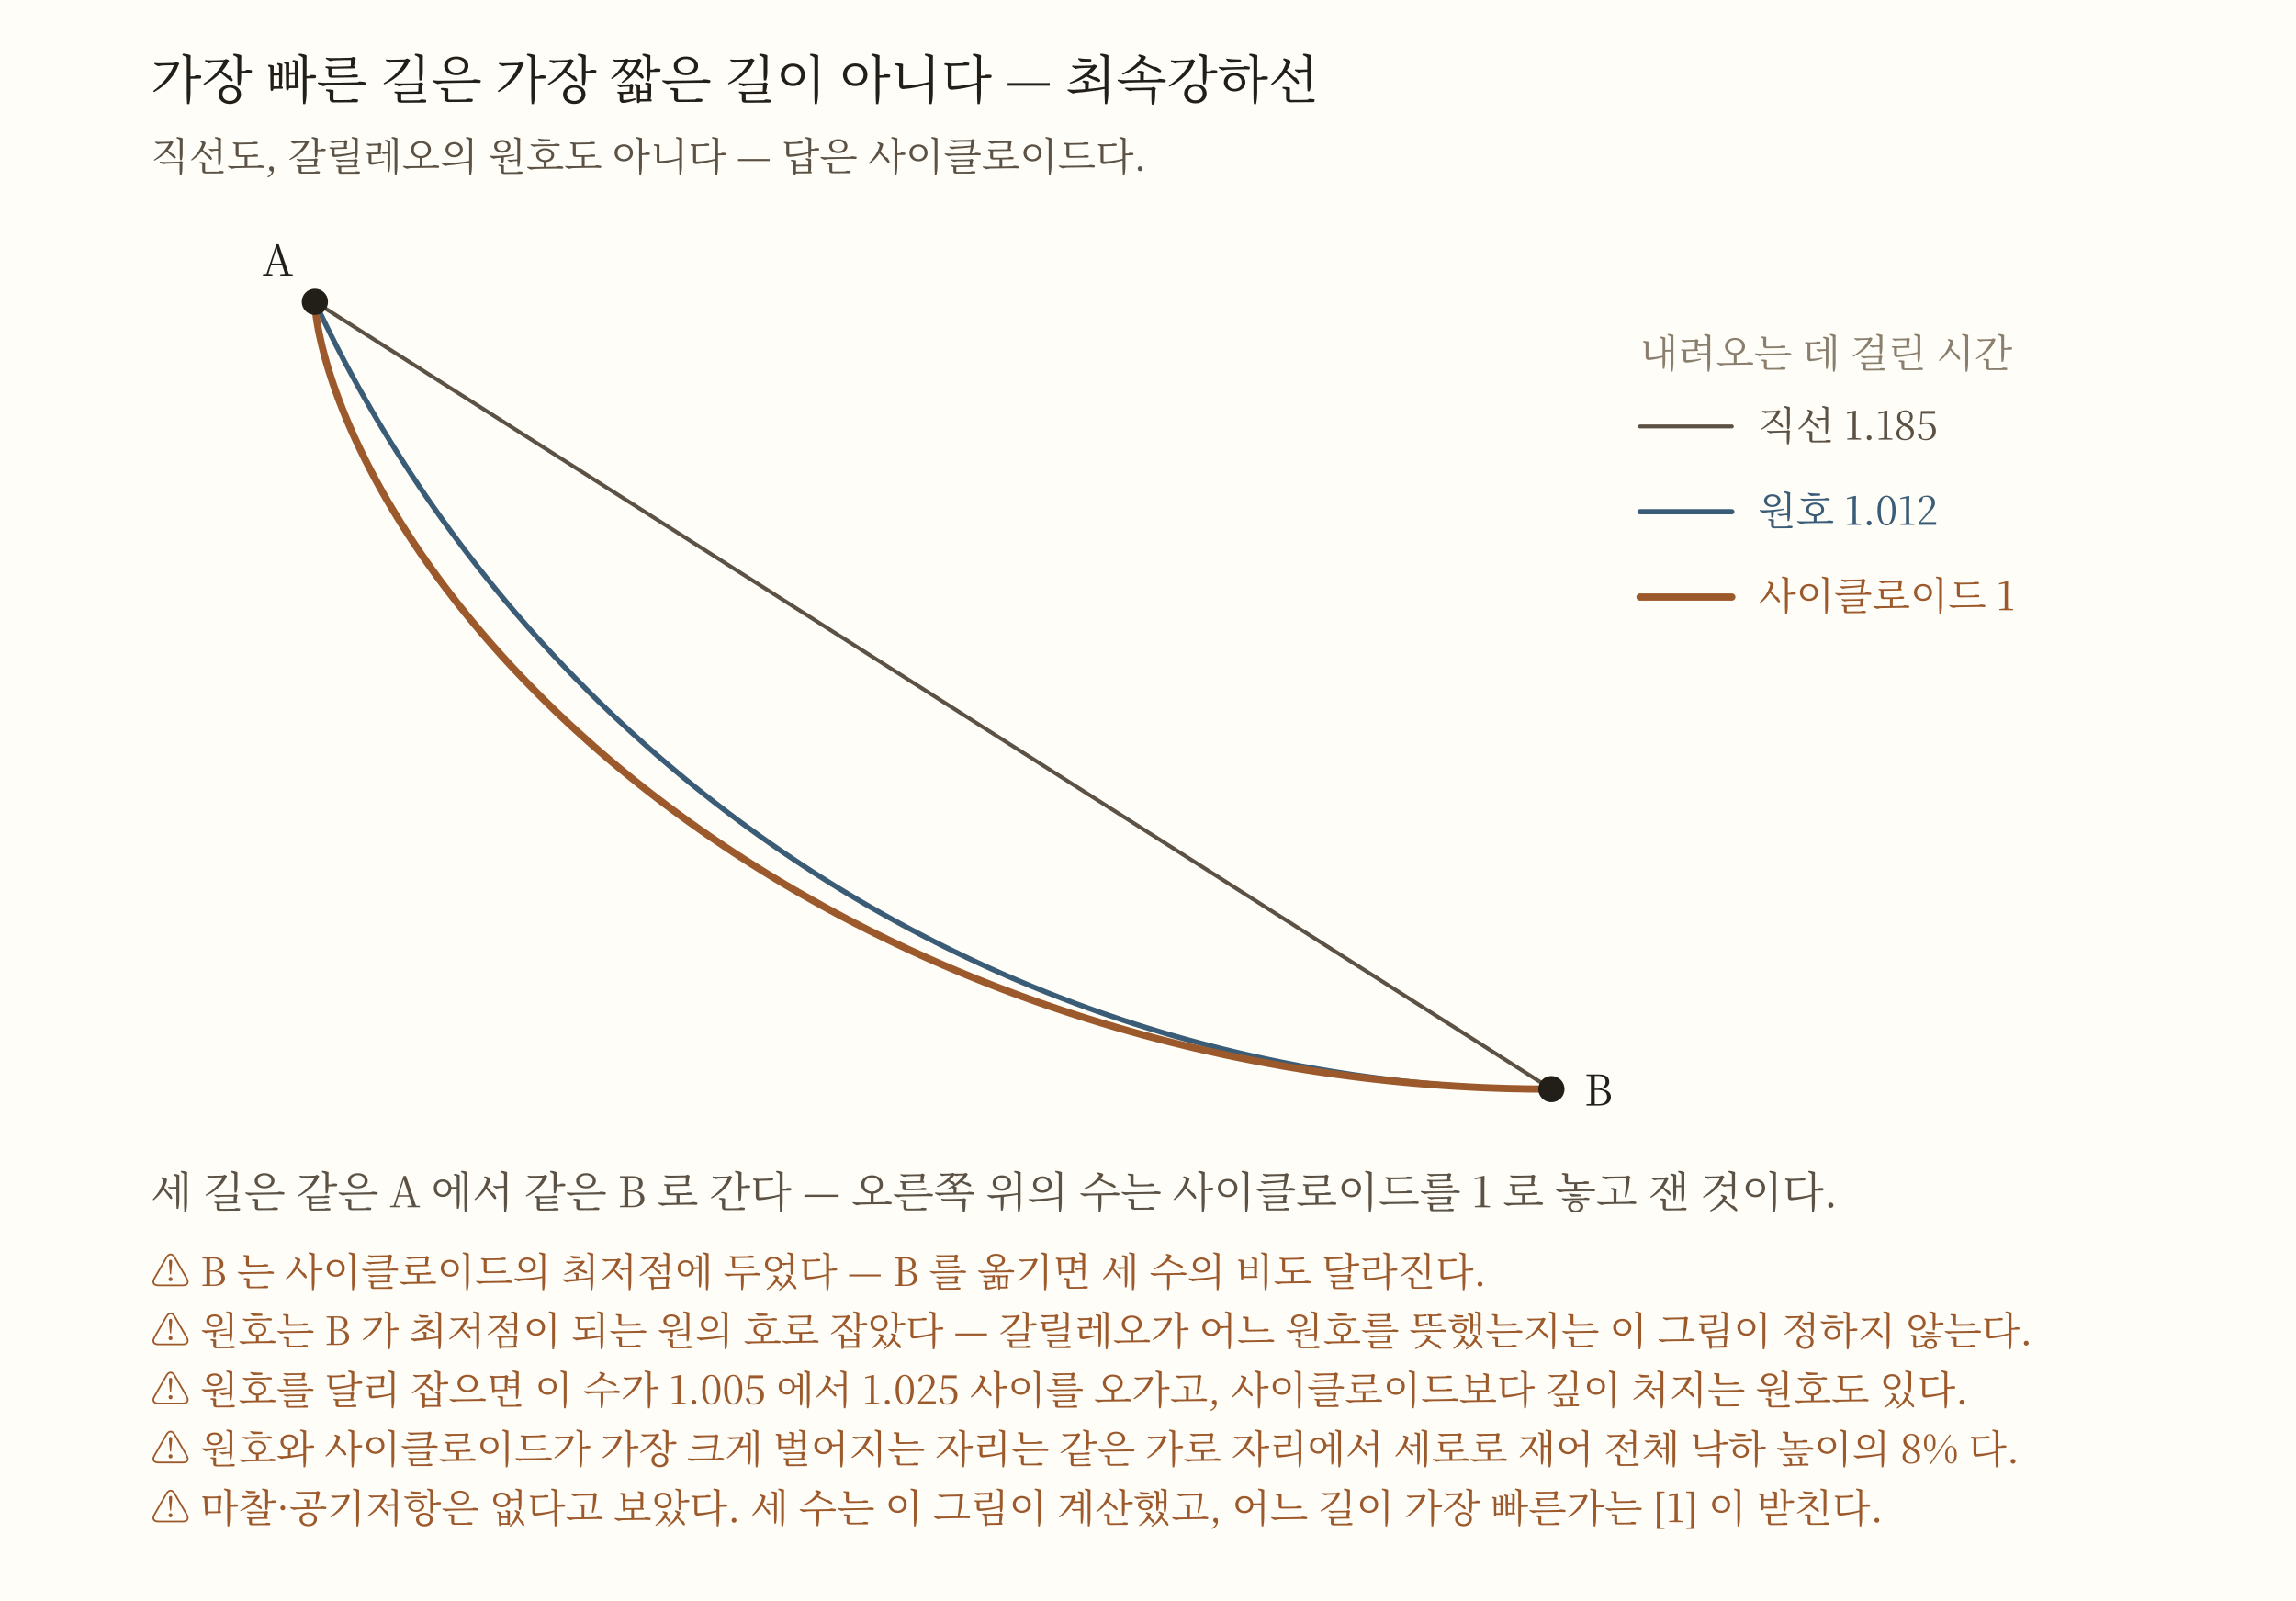
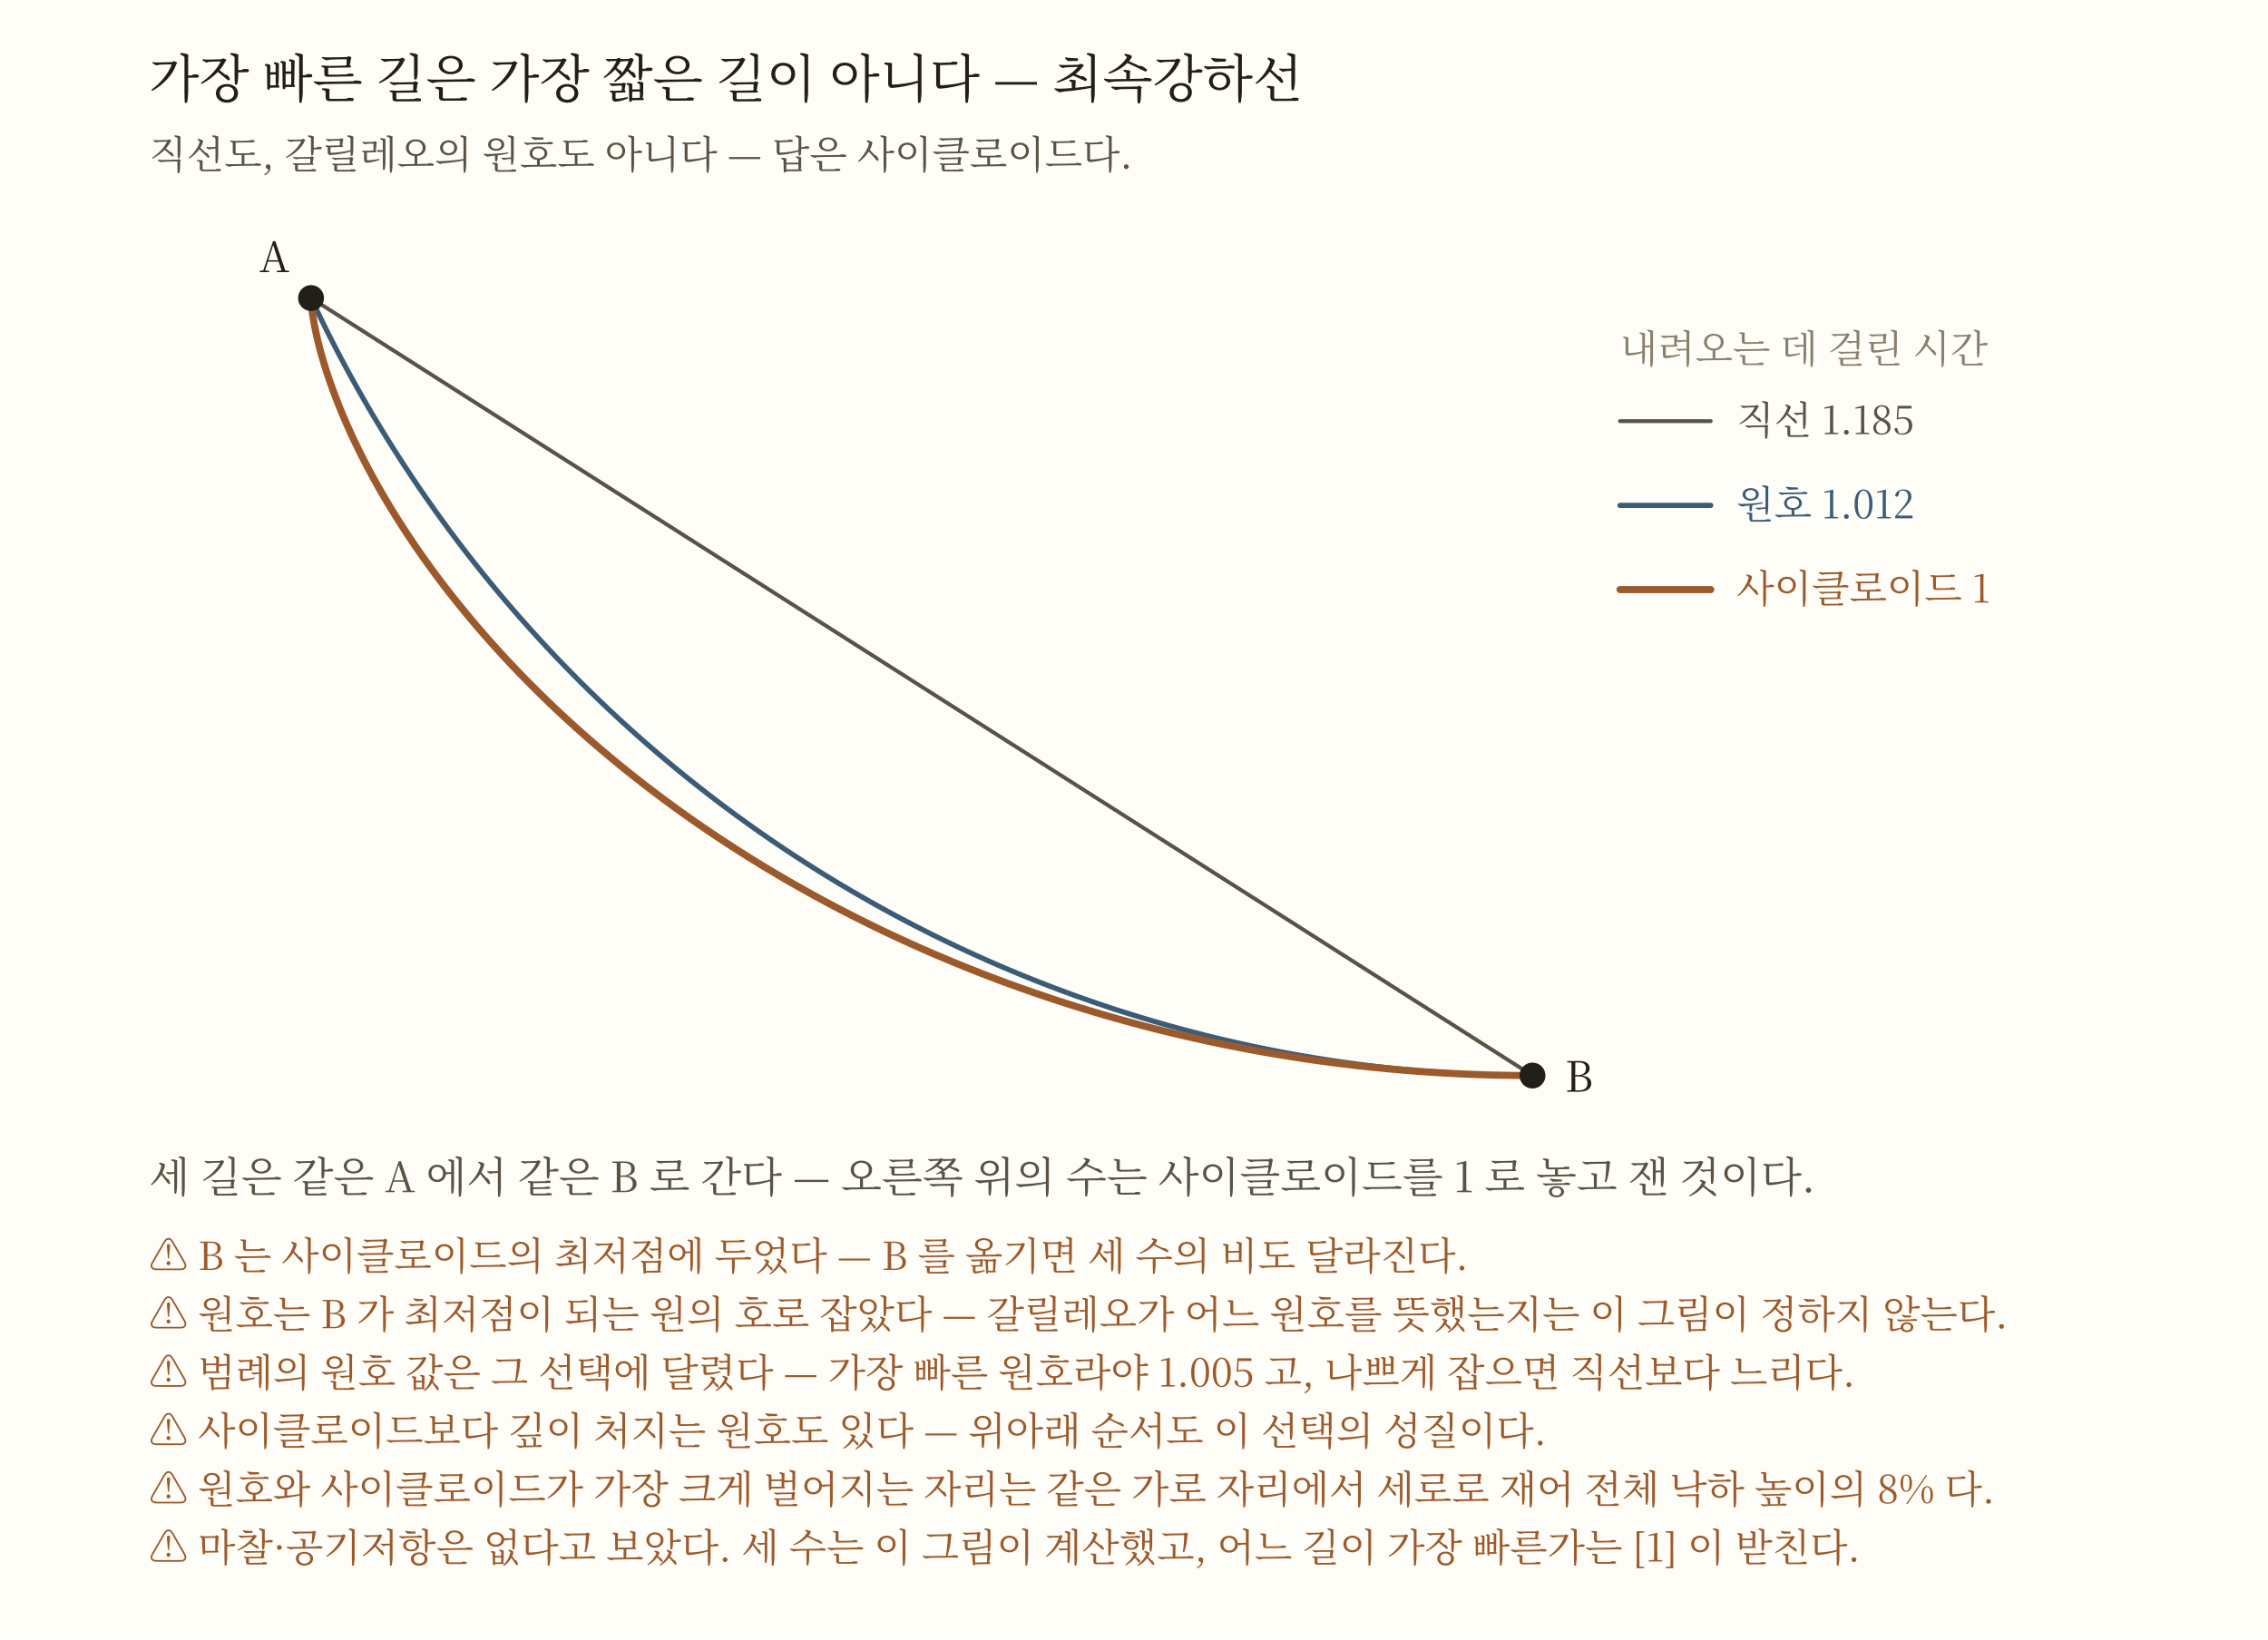
- <svg xmlns="http://www.w3.org/2000/svg" viewBox="0 0 700 488" role="img" aria-label="그림 위쪽에 「가장 빠른 길은 가장 짧은 길이 아니다 — 최속강하선」이라는 표제가 있고 그 아래에 직선도 갈릴레오의 원호도 아니며 답은 사이클로이드라고 적혀 있다. 가운데에는 왼쪽 위의 점 A 에서 오른쪽 아래의 점 B 로 내려가는 길이 셋 그려져 있다. 가장 위를 곧게 가로지르는 것이 직선이고, 그 아래로 두 곡선이 아래로 불룩하게 휘어 내려간다. 둘 가운데 더 깊이 처지는 것이 사이클로이드이고 그보다 얕은 것이 이 원호인데, 왼쪽에서 조금 벌어졌다가 오른쪽으로 갈수록 붙어 거의 겹쳐 보인다. 두 곡선은 B 에 수평으로 닿고 직선만 비스듬히 닿는다. 오른쪽 위에는 내려오는 데 걸린 시간이 적혀 있다. 사이클로이드를 1 로 놓고 원호가 1.012, 직선이 1.185 다. 맨 아래에는 단서가 다섯 있다. 첫째는 B 를 사이클로이드의 최저점에 두었으므로 B 를 옮기면 세 수의 비도 달라진다는 것이고, 둘째는 원호를 B 가 최저점이 되는 원의 호로 잡았으며 갈릴레오가 어느 원호를 뜻했는지는 이 그림이 정하지 않는다는 것이고, 셋째는 원호를 달리 잡으면 이 수가 1.005 에서 1.025 사이를 오가고 사이클로이드보다 깊이 처지는 원호도 있다는 것이고, 넷째는 원호와 사이클로이드가 가장 크게 벌어지는 자리가 같은 가로 자리에서 세로로 재어 전체 낙하 높이의 8 퍼센트라는 것이고, 다섯째는 마찰과 공기저항이 없다고 보았으며 세 수는 이 그림이 계산한 것이고 어느 길이 가장 빠른가는 출처 1 이 받친다는 것이다">
+ <svg xmlns="http://www.w3.org/2000/svg" viewBox="0 0 700 506" role="img" aria-label="그림 위쪽에 「가장 빠른 길은 가장 짧은 길이 아니다 — 최속강하선」이라는 표제가 있고 그 아래에 직선도 갈릴레오의 원호도 아니며 답은 사이클로이드라고 적혀 있다. 가운데에는 왼쪽 위의 점 A 에서 오른쪽 아래의 점 B 로 내려가는 길이 셋 그려져 있다. 가장 위를 곧게 가로지르는 것이 직선이고, 그 아래로 두 곡선이 아래로 불룩하게 휘어 내려간다. 둘 가운데 더 깊이 처지는 것이 사이클로이드이고 그보다 얕은 것이 이 원호인데, 왼쪽에서 조금 벌어졌다가 오른쪽으로 갈수록 붙어 거의 겹쳐 보인다. 두 곡선은 B 에 수평으로 닿고 직선만 비스듬히 닿는다. 오른쪽 위에는 내려오는 데 걸린 시간이 적혀 있다. 사이클로이드를 1 로 놓고 원호가 1.012, 직선이 1.185 다. 맨 아래에는 단서가 여섯 있다. 첫째는 B 를 사이클로이드의 최저점에 두었으므로 B 를 옮기면 세 수의 비도 달라진다는 것이고, 둘째는 원호를 B 가 최저점이 되는 원의 호로 잡았으며 갈릴레오가 어느 원호를 뜻했는지는 이 그림이 정하지 않는다는 것이고, 셋째는 범례의 원호 값이 그 선택에 달렸으며 가장 빠른 원호라야 1.005 고 나쁘게 잡으면 직선보다 느리다는 것이고, 넷째는 사이클로이드보다 깊이 처지는 원호도 있어 위아래 순서 또한 이 선택의 성질이라는 것이고, 다섯째는 원호와 사이클로이드가 가장 크게 벌어지는 자리가 같은 가로 자리에서 세로로 재어 전체 낙하 높이의 8 퍼센트라는 것이고, 여섯째는 마찰과 공기저항이 없다고 보았으며 세 수는 이 그림이 계산한 것이고 어느 길이 가장 빠른가는 출처 1 이 받친다는 것이다">
  <style>
    text{font-family:EB Garamond, Georgia, 'Noto Serif KR', 'Noto Serif CJK KR', NanumMyeongjo, Batang, AppleMyungjo, serif;font-variant-numeric:lining-nums;font-feature-settings:"lnum" 1;fill:#221E18;}
    .dim{fill:#5B5245;} .sien{fill:#9C5A2C;} .blue{fill:#3A5C77;} .ax{fill:#8A7F6E;}
    .c{fill:none;stroke-linecap:round;stroke-linejoin:round;}
    .lin{stroke:#5B5245;stroke-width:1.2;}
    .arc{stroke:#3A5C77;stroke-width:1.6;}
    .cyc{stroke:#9C5A2C;stroke-width:2.2;}
  </style>
-   <rect width="700" height="488" fill="#FFFDF7" />
+   <rect width="700" height="506" fill="#FFFDF7" />
  <text x="46" y="30" font-size="16">가장 빠른 길은 가장 짧은 길이 아니다 — 최속강하선</text>
  <text x="46" y="52" font-size="12" class="dim">직선도, 갈릴레오의 원호도 아니다 — 답은 사이클로이드다.</text>
  <polyline class="c lin" points="96.00,92.00 472.99,332.00" />
  <polyline class="c arc" points="96.00,92.00 96.67,93.42 97.34,94.84 98.02,96.26 98.71,97.68 99.39,99.09 100.09,100.50 100.79,101.91 101.50,103.32 102.21,104.72 102.92,106.12 103.64,107.52 104.37,108.91 105.10,110.30 105.84,111.69 106.58,113.08 107.33,114.46 108.08,115.84 108.84,117.22 109.61,118.59 110.37,119.97 111.15,121.34 111.93,122.70 112.71,124.06 113.50,125.42 114.29,126.78 115.09,128.14 115.90,129.49 116.71,130.84 117.52,132.18 118.34,133.52 119.17,134.86 120.00,136.20 120.83,137.53 121.67,138.86 122.52,140.18 123.37,141.51 124.22,142.83 125.08,144.14 125.95,145.46 126.82,146.77 127.69,148.07 128.57,149.38 129.46,150.68 130.35,151.97 131.24,153.27 132.14,154.56 133.05,155.84 133.96,157.13 134.87,158.41 135.79,159.68 136.71,160.95 137.64,162.22 138.57,163.49 139.51,164.75 140.46,166.01 141.40,167.27 142.36,168.52 143.31,169.76 144.27,171.01 145.24,172.25 146.21,173.49 147.19,174.72 148.17,175.95 149.15,177.17 150.14,178.40 151.14,179.62 152.14,180.83 153.14,182.04 154.15,183.25 155.16,184.45 156.18,185.65 157.20,186.85 158.23,188.04 159.26,189.22 160.29,190.41 161.33,191.59 162.38,192.76 163.42,193.94 164.48,195.10 165.53,196.27 166.60,197.43 167.66,198.58 168.73,199.74 169.81,200.88 170.89,202.03 171.97,203.17 173.06,204.30 174.15,205.43 175.25,206.56 176.35,207.69 177.45,208.80 178.56,209.92 179.67,211.03 180.79,212.14 181.91,213.24 183.04,214.34 184.17,215.43 185.30,216.52 186.44,217.60 187.58,218.69 188.73,219.76 189.88,220.83 191.03,221.90 192.19,222.97 193.36,224.02 194.52,225.08 195.69,226.13 196.87,227.18 198.05,228.22 199.23,229.25 200.41,230.29 201.60,231.31 202.80,232.34 204.00,233.36 205.20,234.37 206.40,235.38 207.61,236.39 208.83,237.39 210.04,238.38 211.26,239.37 212.49,240.36 213.72,241.34 214.95,242.32 216.18,243.29 217.42,244.26 218.66,245.23 219.91,246.18 221.16,247.14 222.41,248.09 223.67,249.03 224.93,249.97 226.20,250.91 227.46,251.84 228.74,252.76 230.01,253.68 231.29,254.60 232.57,255.51 233.86,256.42 235.14,257.32 236.44,258.21 237.73,259.11 239.03,259.99 240.33,260.87 241.64,261.75 242.95,262.62 244.26,263.49 245.57,264.35 246.89,265.21 248.21,266.06 249.54,266.91 250.87,267.75 252.20,268.59 253.53,269.42 254.87,270.25 256.21,271.07 257.56,271.89 258.90,272.70 260.25,273.50 261.61,274.30 262.96,275.10 264.32,275.89 265.68,276.68 267.05,277.46 268.42,278.24 269.79,279.01 271.16,279.77 272.54,280.53 273.92,281.29 275.30,282.04 276.68,282.78 278.07,283.52 279.46,284.25 280.86,284.98 282.25,285.71 283.65,286.42 285.05,287.14 286.46,287.85 287.86,288.55 289.27,289.24 290.69,289.94 292.10,290.62 293.52,291.30 294.94,291.98 296.36,292.65 297.79,293.31 299.21,293.97 300.64,294.63 302.08,295.28 303.51,295.92 304.95,296.56 306.39,297.19 307.83,297.82 309.28,298.44 310.72,299.05 312.17,299.66 313.62,300.27 315.08,300.87 316.53,301.46 317.99,302.05 319.45,302.64 320.91,303.21 322.38,303.78 323.85,304.35 325.32,304.91 326.79,305.47 328.26,306.02 329.74,306.56 331.21,307.10 332.69,307.63 334.17,308.16 335.66,308.68 337.14,309.20 338.63,309.71 340.12,310.21 341.61,310.71 343.10,311.21 344.60,311.70 346.09,312.18 347.59,312.65 349.09,313.13 350.60,313.59 352.10,314.05 353.61,314.50 355.11,314.95 356.62,315.40 358.13,315.83 359.64,316.26 361.16,316.69 362.67,317.11 364.19,317.52 365.71,317.93 367.23,318.33 368.75,318.73 370.27,319.12 371.80,319.51 373.33,319.89 374.85,320.26 376.38,320.63 377.91,320.99 379.44,321.35 380.98,321.70 382.51,322.04 384.05,322.38 385.58,322.72 387.12,323.04 388.66,323.36 390.20,323.68 391.74,323.99 393.29,324.29 394.83,324.59 396.37,324.89 397.92,325.17 399.47,325.45 401.02,325.73 402.57,326.00 404.12,326.26 405.67,326.52 407.22,326.77 408.77,327.01 410.33,327.25 411.88,327.49 413.44,327.72 415.00,327.94 416.55,328.15 418.11,328.36 419.67,328.57 421.23,328.77 422.79,328.96 424.35,329.15 425.92,329.33 427.48,329.50 429.04,329.67 430.61,329.84 432.17,329.99 433.74,330.14 435.30,330.29 436.87,330.43 438.43,330.56 440.00,330.69 441.57,330.81 443.14,330.93 444.71,331.04 446.28,331.14 447.85,331.24 449.42,331.33 450.99,331.42 452.56,331.50 454.13,331.57 455.70,331.64 457.27,331.70 458.84,331.76 460.41,331.81 461.98,331.85 463.56,331.89 465.13,331.93 466.70,331.95 468.27,331.97 469.85,331.99 471.42,332.00 472.99,332.00" />
  <polyline class="c cyc" points="96.00,92.00 96.00,92.01 96.00,92.03 96.00,92.06 96.00,92.11 96.00,92.16 96.00,92.24 96.01,92.32 96.01,92.42 96.02,92.53 96.02,92.66 96.03,92.80 96.04,92.95 96.05,93.11 96.06,93.29 96.08,93.48 96.09,93.68 96.11,93.90 96.13,94.13 96.16,94.37 96.18,94.62 96.21,94.89 96.24,95.17 96.28,95.46 96.32,95.77 96.36,96.09 96.40,96.42 96.45,96.76 96.50,97.12 96.56,97.49 96.62,97.87 96.68,98.27 96.75,98.67 96.82,99.09 96.90,99.53 96.98,99.97 97.06,100.43 97.15,100.90 97.25,101.38 97.35,101.87 97.46,102.37 97.57,102.89 97.69,103.42 97.81,103.96 97.94,104.51 98.07,105.08 98.21,105.66 98.36,106.24 98.51,106.84 98.67,107.45 98.83,108.08 99.00,108.71 99.18,109.36 99.37,110.01 99.56,110.68 99.76,111.36 99.96,112.05 100.18,112.75 100.40,113.46 100.63,114.18 100.86,114.92 101.11,115.66 101.36,116.42 101.62,117.18 101.89,117.96 102.16,118.74 102.45,119.54 102.74,120.34 103.04,121.16 103.35,121.99 103.67,122.82 104.00,123.67 104.33,124.52 104.68,125.39 105.03,126.26 105.39,127.15 105.77,128.04 106.15,128.94 106.54,129.85 106.94,130.77 107.35,131.70 107.77,132.64 108.20,133.59 108.65,134.55 109.10,135.51 109.56,136.48 110.03,137.46 110.51,138.45 111.00,139.45 111.50,140.45 112.02,141.47 112.54,142.49 113.07,143.51 113.62,144.55 114.17,145.59 114.74,146.64 115.32,147.70 115.91,148.77 116.51,149.84 117.12,150.92 117.74,152.00 118.37,153.09 119.02,154.19 119.68,155.29 120.35,156.40 121.03,157.52 121.72,158.64 122.42,159.77 123.14,160.91 123.87,162.05 124.60,163.19 125.36,164.34 126.12,165.50 126.90,166.66 127.68,167.83 128.48,169.00 129.30,170.17 130.12,171.35 130.96,172.54 131.81,173.72 132.67,174.92 133.54,176.12 134.43,177.32 135.33,178.52 136.24,179.73 137.17,180.94 138.11,182.16 139.06,183.38 140.02,184.60 141.00,185.82 141.99,187.05 142.99,188.28 144.00,189.51 145.03,190.75 146.07,191.99 147.12,193.23 148.19,194.47 149.27,195.71 150.36,196.96 151.47,198.21 152.59,199.46 153.72,200.71 154.86,201.96 156.02,203.21 157.19,204.47 158.38,205.72 159.57,206.97 160.78,208.23 162.01,209.49 163.25,210.74 164.50,212.00 165.76,213.26 167.04,214.51 168.32,215.77 169.63,217.03 170.94,218.28 172.27,219.53 173.61,220.79 174.97,222.04 176.34,223.29 177.72,224.54 179.11,225.79 180.52,227.04 181.94,228.29 183.38,229.53 184.82,230.77 186.28,232.01 187.75,233.25 189.24,234.49 190.74,235.72 192.25,236.95 193.77,238.18 195.31,239.40 196.86,240.62 198.42,241.84 200.00,243.06 201.59,244.27 203.19,245.48 204.80,246.68 206.43,247.88 208.07,249.08 209.72,250.28 211.38,251.46 213.06,252.65 214.75,253.83 216.45,255.00 218.16,256.17 219.89,257.34 221.62,258.50 223.37,259.66 225.14,260.81 226.91,261.95 228.70,263.09 230.49,264.23 232.30,265.36 234.12,266.48 235.96,267.60 237.80,268.71 239.66,269.81 241.53,270.91 243.40,272.00 245.30,273.08 247.20,274.16 249.11,275.23 251.03,276.30 252.97,277.36 254.92,278.41 256.87,279.45 258.84,280.49 260.82,281.51 262.81,282.53 264.81,283.55 266.82,284.55 268.85,285.55 270.88,286.54 272.92,287.52 274.97,288.49 277.03,289.45 279.11,290.41 281.19,291.36 283.28,292.30 285.39,293.23 287.50,294.15 289.62,295.06 291.75,295.96 293.89,296.85 296.04,297.74 298.20,298.61 300.37,299.48 302.54,300.33 304.73,301.18 306.93,302.01 309.13,302.84 311.34,303.66 313.56,304.46 315.79,305.26 318.03,306.04 320.27,306.82 322.53,307.58 324.79,308.34 327.06,309.08 329.34,309.82 331.62,310.54 333.91,311.25 336.21,311.95 338.52,312.64 340.83,313.32 343.15,313.99 345.48,314.64 347.82,315.29 350.16,315.92 352.51,316.55 354.86,317.16 357.22,317.76 359.59,318.34 361.96,318.92 364.34,319.49 366.73,320.04 369.12,320.58 371.52,321.11 373.92,321.63 376.32,322.13 378.74,322.62 381.15,323.10 383.58,323.57 386.00,324.03 388.44,324.47 390.87,324.91 393.31,325.33 395.76,325.73 398.21,326.13 400.66,326.51 403.12,326.88 405.58,327.24 408.05,327.58 410.52,327.91 412.99,328.23 415.46,328.54 417.94,328.83 420.42,329.11 422.91,329.38 425.40,329.63 427.89,329.87 430.38,330.10 432.87,330.32 435.37,330.52 437.87,330.71 440.37,330.89 442.87,331.05 445.38,331.20 447.88,331.34 450.39,331.47 452.90,331.58 455.41,331.68 457.92,331.76 460.43,331.84 462.94,331.89 465.45,331.94 467.96,331.97 470.48,331.99 472.99,332.00" />
  <circle cx="96.00" cy="92.00" r="4" fill="#221E18" />
  <circle cx="472.99" cy="332.00" r="4" fill="#221E18" />
  <text x="80.00" y="84.00" font-size="13">A</text>
  <text x="482.99" y="337.00" font-size="13">B</text>
  <text x="500" y="112" font-size="12" class="ax">내려오는 데 걸린 시간</text>
  <line x1="500" y1="130" x2="528" y2="130" class="c lin" />
  <text x="536" y="134" font-size="12" class="dim">직선 1.185</text>
  <line x1="500" y1="156" x2="528" y2="156" class="c arc" />
  <text x="536" y="160" font-size="12" class="blue">원호 1.012</text>
  <line x1="500" y1="182" x2="528" y2="182" class="c cyc" />
  <text x="536" y="186" font-size="12" class="sien">사이클로이드 1</text>
  <text x="46" y="368" font-size="13" class="dim">세 길은 같은 A 에서 같은 B 로 간다 — 오른쪽 위의 수는 사이클로이드를 1 로 놓고 잰 것이다.</text>
  <text x="46" y="392" font-size="12" class="sien">⚠ B 는 사이클로이드의 최저점에 두었다 — B 를 옮기면 세 수의 비도 달라진다.</text>
  <text x="46" y="410" font-size="12" class="sien">⚠ 원호는 B 가 최저점이 되는 원의 호로 잡았다 — 갈릴레오가 어느 원호를 뜻했는지는 이 그림이 정하지 않는다.</text>
-   <text x="46" y="428" font-size="12" class="sien">⚠ 원호를 달리 잡으면 이 수가 1.005 에서 1.025 사이를 오가고, 사이클로이드보다 깊이 처지는 원호도 있다.</text>
-   <text x="46" y="446" font-size="12" class="sien">⚠ 원호와 사이클로이드가 가장 크게 벌어지는 자리는 같은 가로 자리에서 세로로 재어 전체 낙하 높이의 8% 다.</text>
-   <text x="46" y="464" font-size="12" class="sien">⚠ 마찰·공기저항은 없다고 보았다. 세 수는 이 그림이 계산했고, 어느 길이 가장 빠른가는 [1] 이 받친다.</text>
+   <text x="46" y="428" font-size="12" class="sien">⚠ 범례의 원호 값은 그 선택에 달렸다 — 가장 빠른 원호라야 1.005 고, 나쁘게 잡으면 직선보다 느리다.</text>
+   <text x="46" y="446" font-size="12" class="sien">⚠ 사이클로이드보다 깊이 처지는 원호도 있다 — 위아래 순서도 이 선택의 성질이다.</text>
+   <text x="46" y="464" font-size="12" class="sien">⚠ 원호와 사이클로이드가 가장 크게 벌어지는 자리는 같은 가로 자리에서 세로로 재어 전체 낙하 높이의 8% 다.</text>
+   <text x="46" y="482" font-size="12" class="sien">⚠ 마찰·공기저항은 없다고 보았다. 세 수는 이 그림이 계산했고, 어느 길이 가장 빠른가는 [1] 이 받친다.</text>
</svg>
